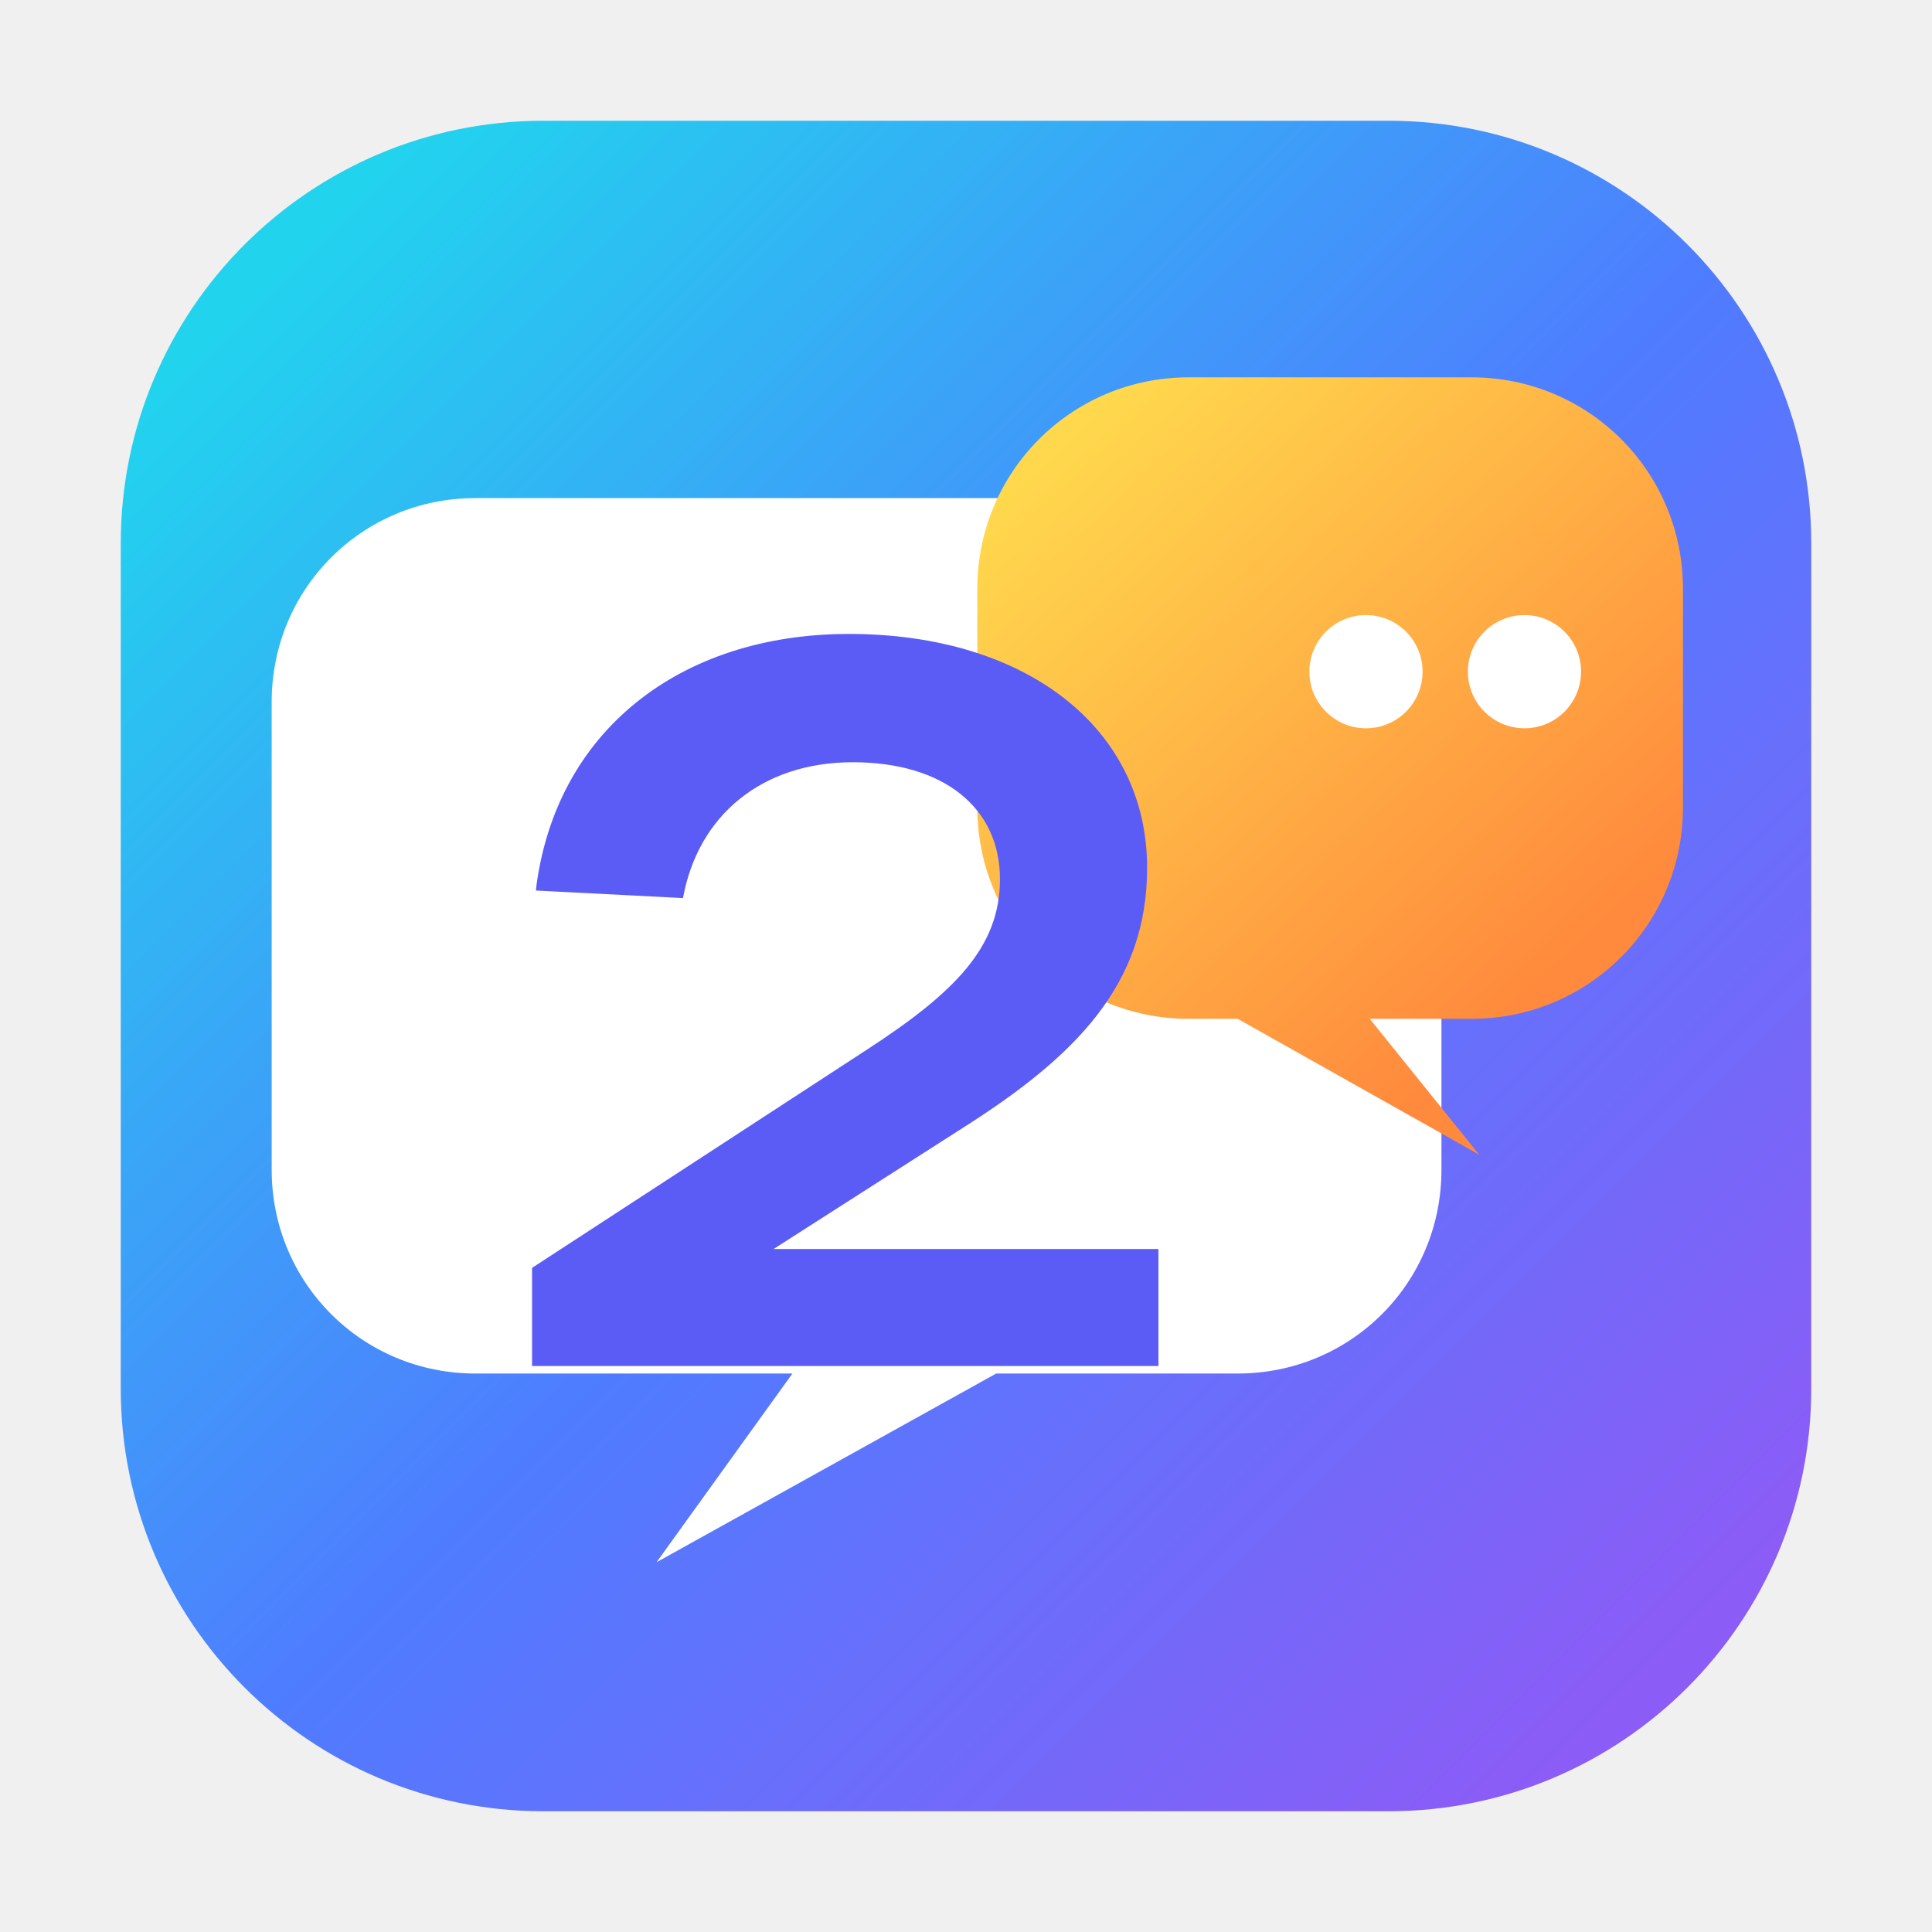
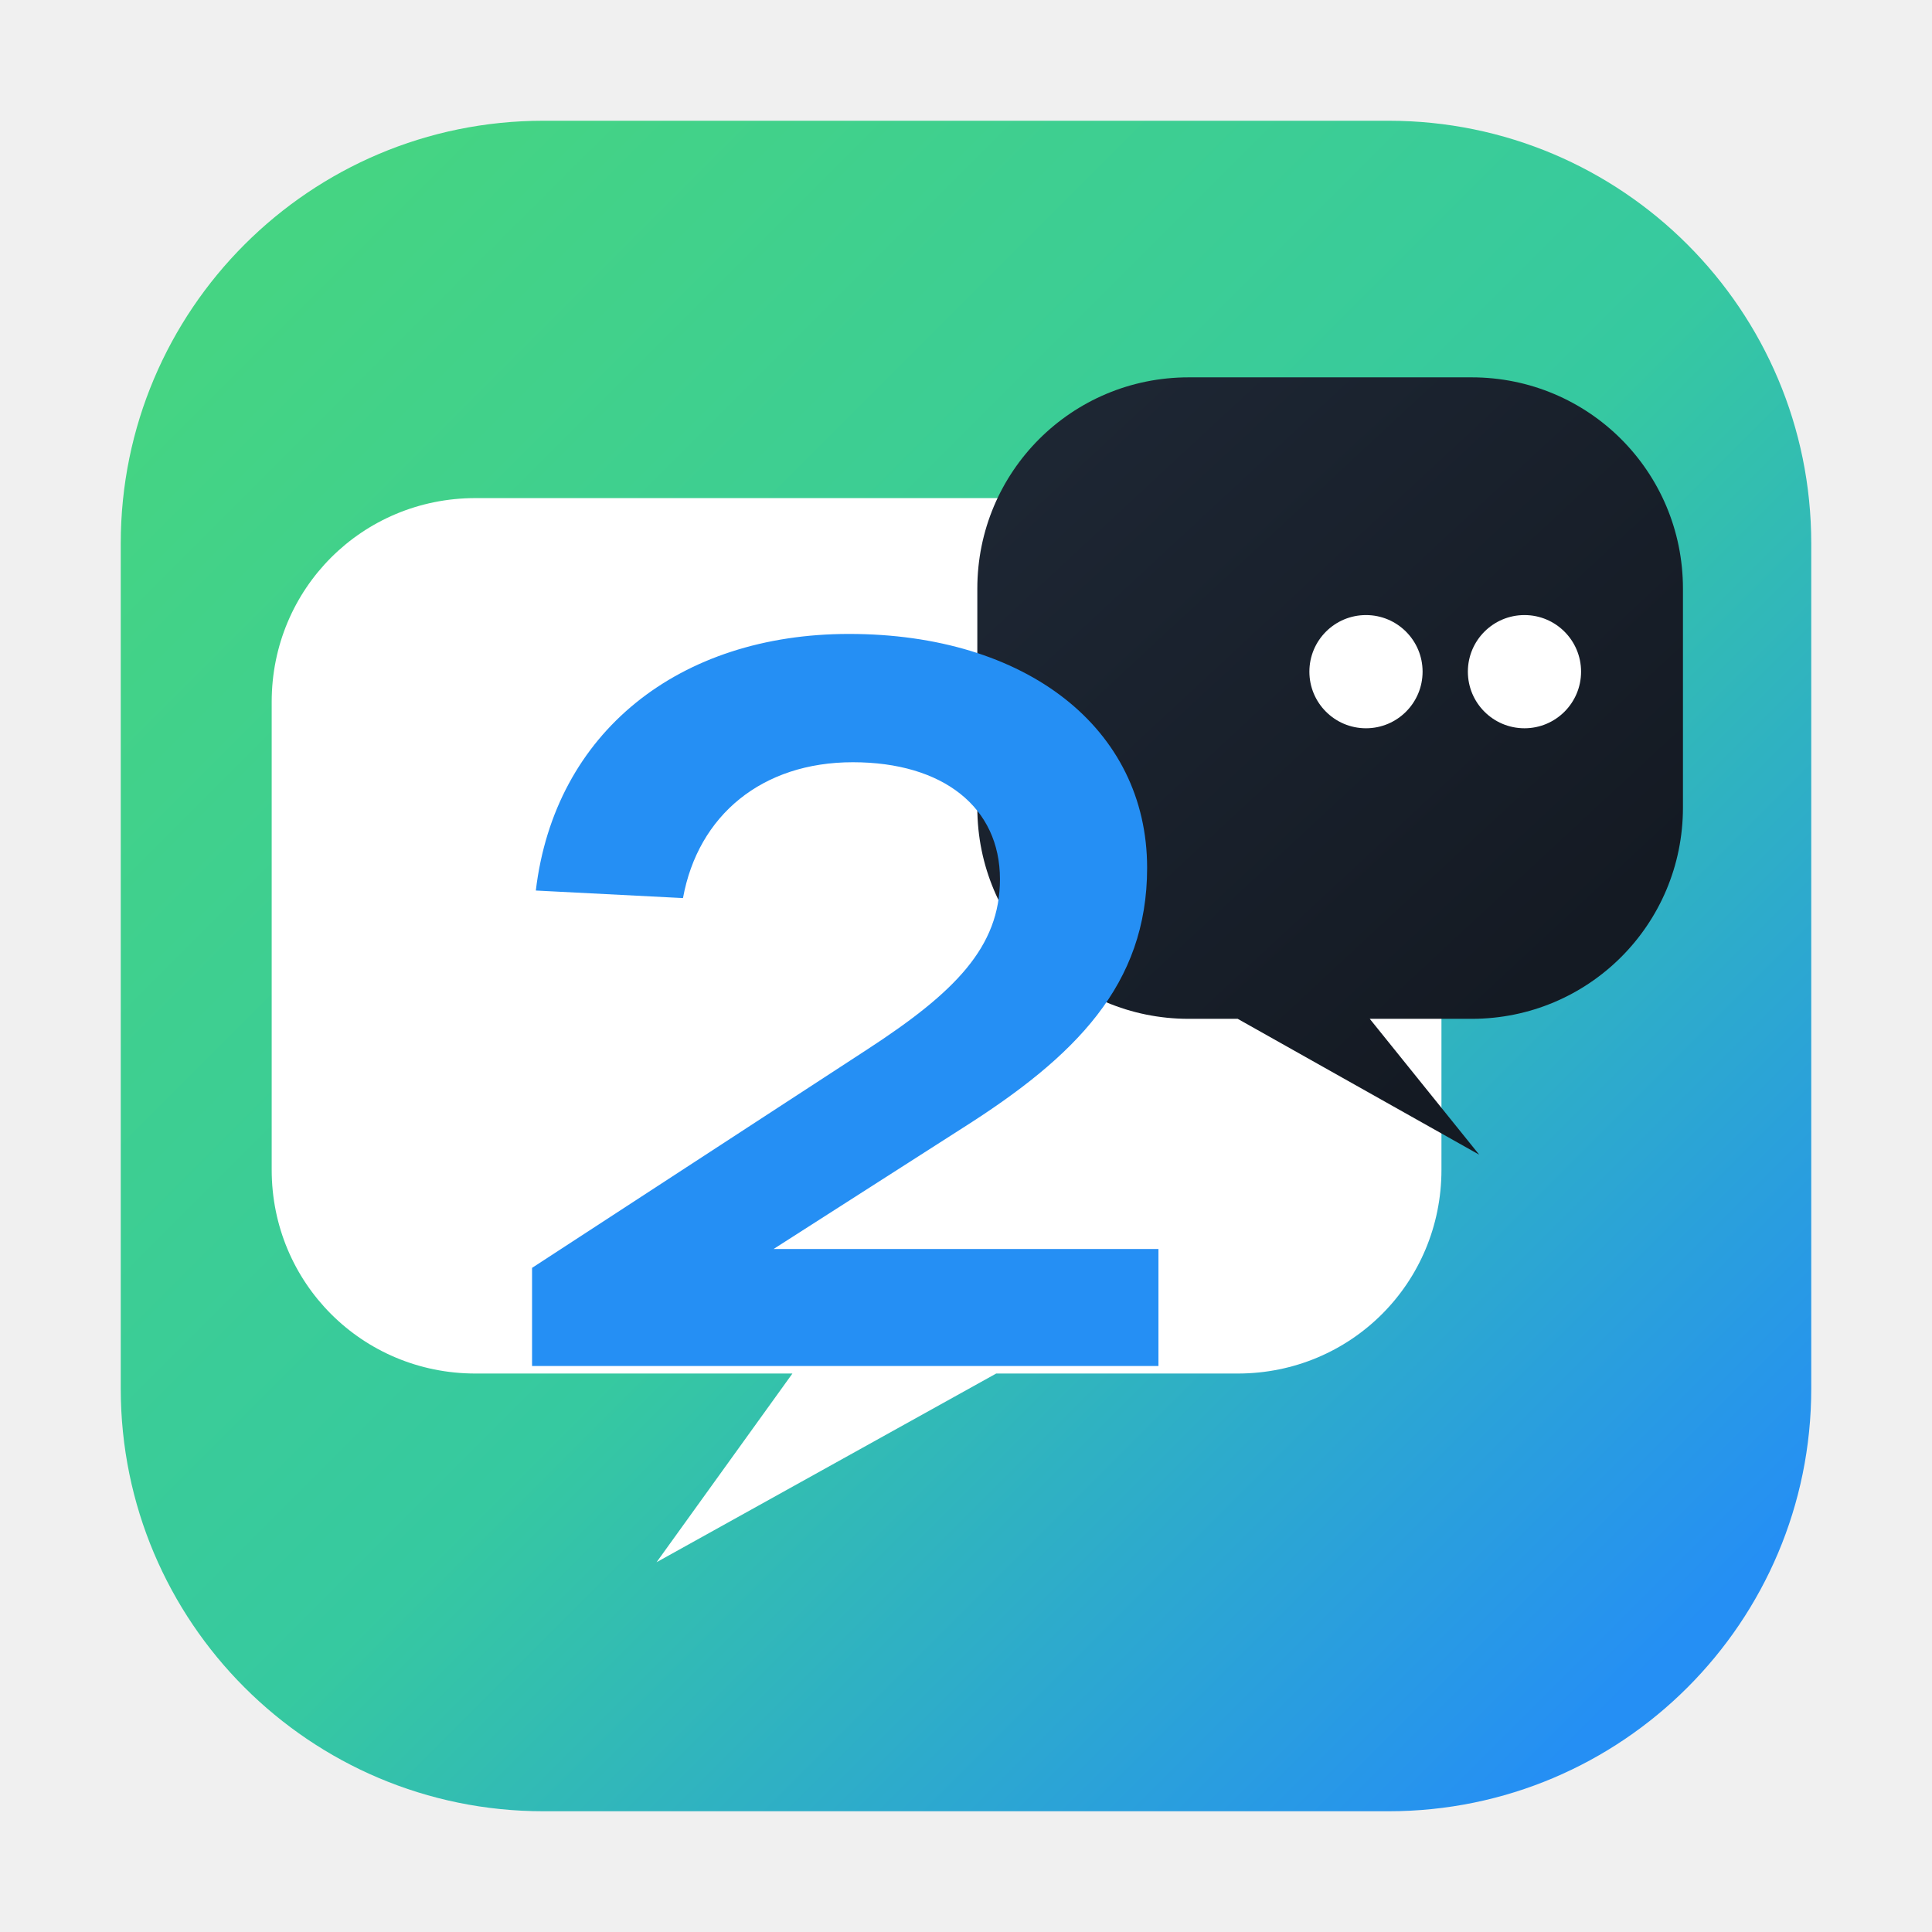
<svg xmlns="http://www.w3.org/2000/svg" width="512" height="512" viewBox="0 0 512 512">
  <defs>
    <linearGradient id="bg" x1="72" y1="72" x2="440" y2="440" gradientUnits="userSpaceOnUse">
-       <stop offset="0" stop-color="#22D3EE" />
-       <stop offset="0.52" stop-color="#4F7CFF" />
-       <stop offset="1" stop-color="#8B5CF6" />
+       <stop offset="0" stop-color="#45D483" />
+       <stop offset="0.52" stop-color="#36C9A0" />
+       <stop offset="1" stop-color="#258FF4" />
    </linearGradient>
    <linearGradient id="accent" x1="300" y1="100" x2="430" y2="240" gradientUnits="userSpaceOnUse">
-       <stop offset="0" stop-color="#FFD84D" />
-       <stop offset="1" stop-color="#FF8A3D" />
+       <stop offset="0" stop-color="#1D2633" />
+       <stop offset="1" stop-color="#141A23" />
    </linearGradient>
  </defs>
  <rect x="32" y="32" width="448" height="448" rx="112" fill="url(#bg)" />
  <path d="M126 132            C96 132 72 156 72 186            V310            C72 340 96 364 126 364            H210            L174 414            L264 364            H328            C358 364 382 340 382 310            V186            C382 156 358 132 328 132            Z" fill="#FFFFFF" />
  <path d="M315 100            H390            C421 100 446 125 446 156            V214            C446 245 421 270 390 270            H363            L392 306            L328 270            H315            C284 270 259 245 259 214            V156            C259 125 284 100 315 100            Z" fill="url(#accent)" />
-   <path d="M142 236            C147 194 180 168 225 168            C272 168 304 193 304 230            C304 261 285 280 255 299            L205 331            H307            V362            H141            V336            L230 278            C253 263 265 251 265 233            C265 214 250 202 226 202            C202 202 185 216 181 238            Z" fill="#5B5CF6" />
+   <path d="M142 236            C147 194 180 168 225 168            C272 168 304 193 304 230            C304 261 285 280 255 299            L205 331            H307            V362            H141            V336            L230 278            C253 263 265 251 265 233            C265 214 250 202 226 202            C202 202 185 216 181 238            Z" fill="#258FF4" />
  <circle cx="362" cy="178" r="15" fill="#FFFFFF" />
  <circle cx="404" cy="178" r="15" fill="#FFFFFF" />
</svg>
